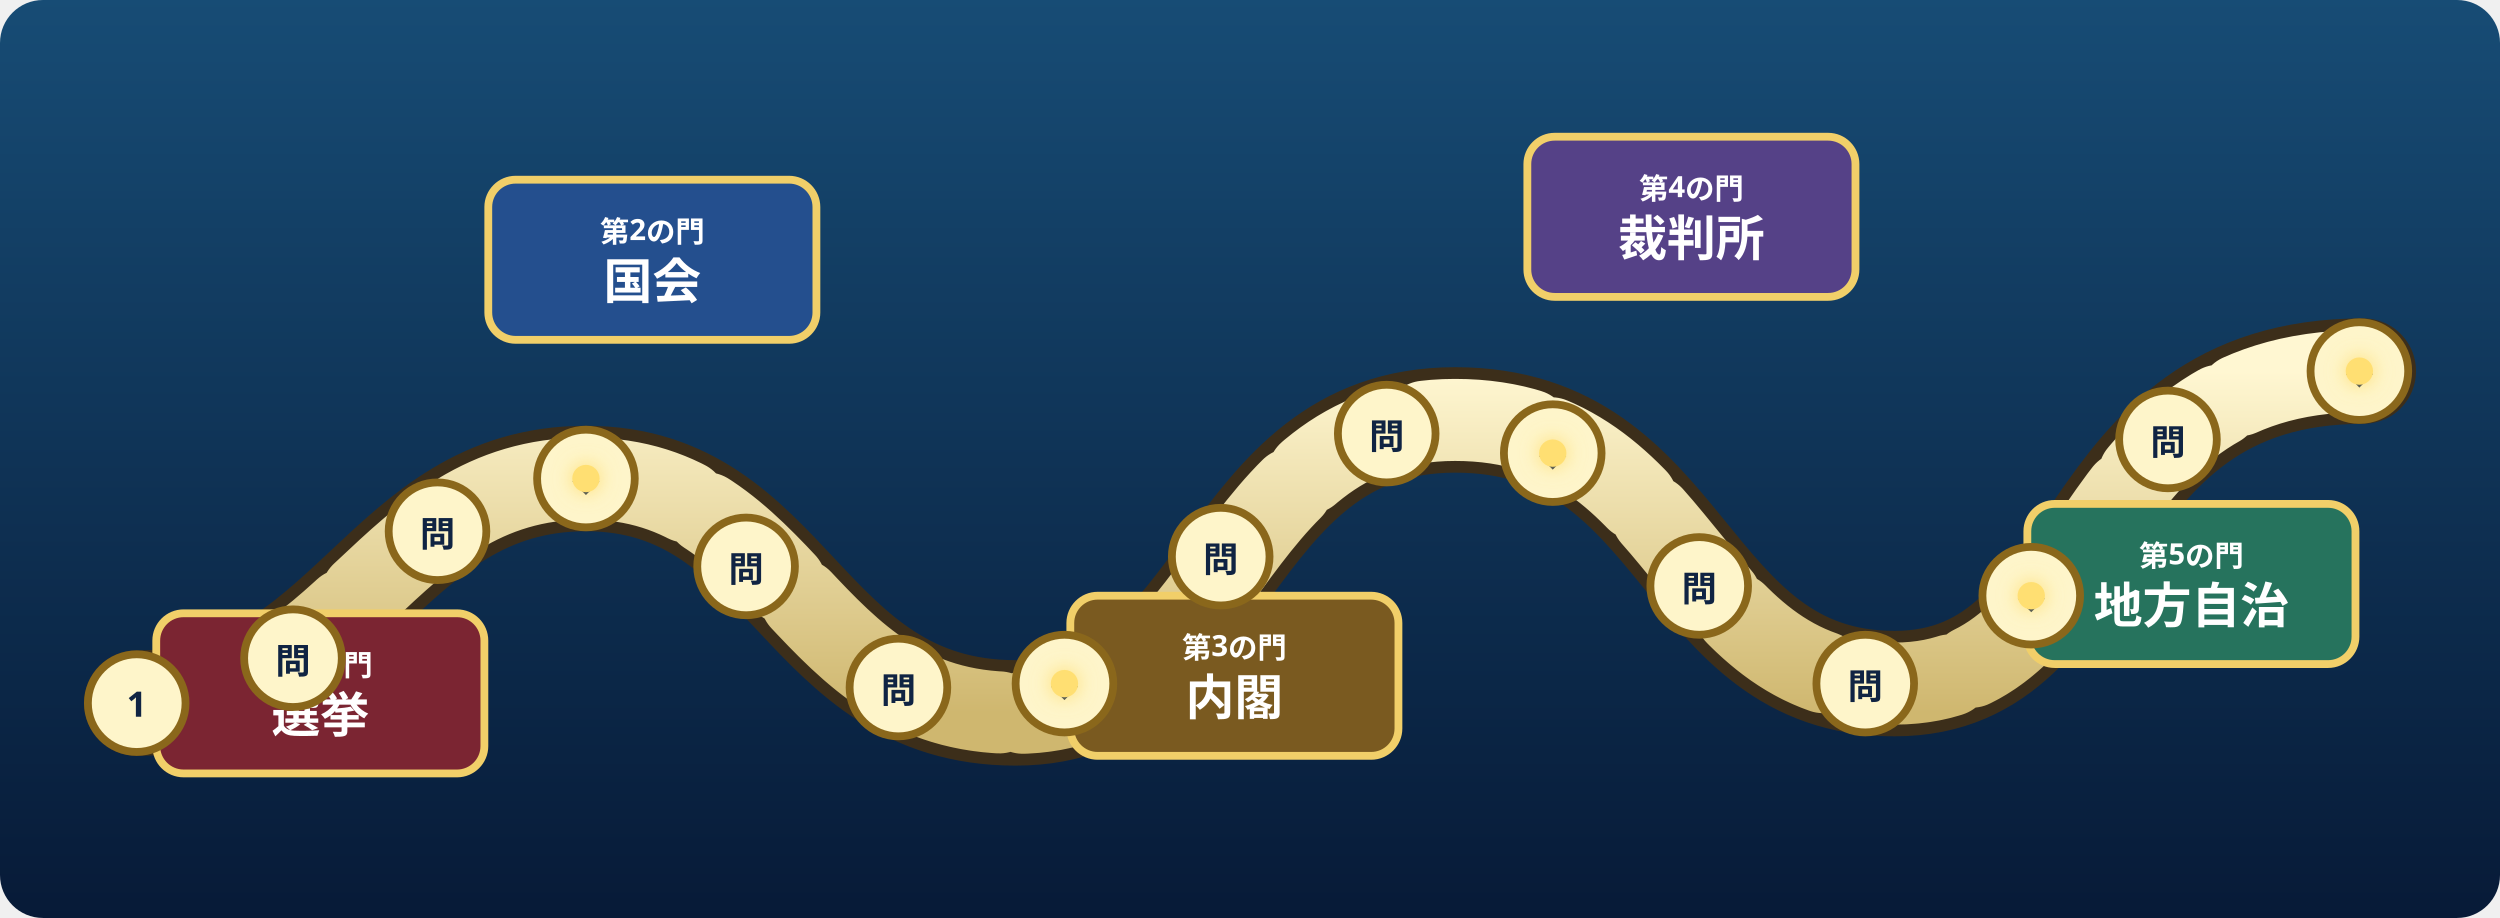
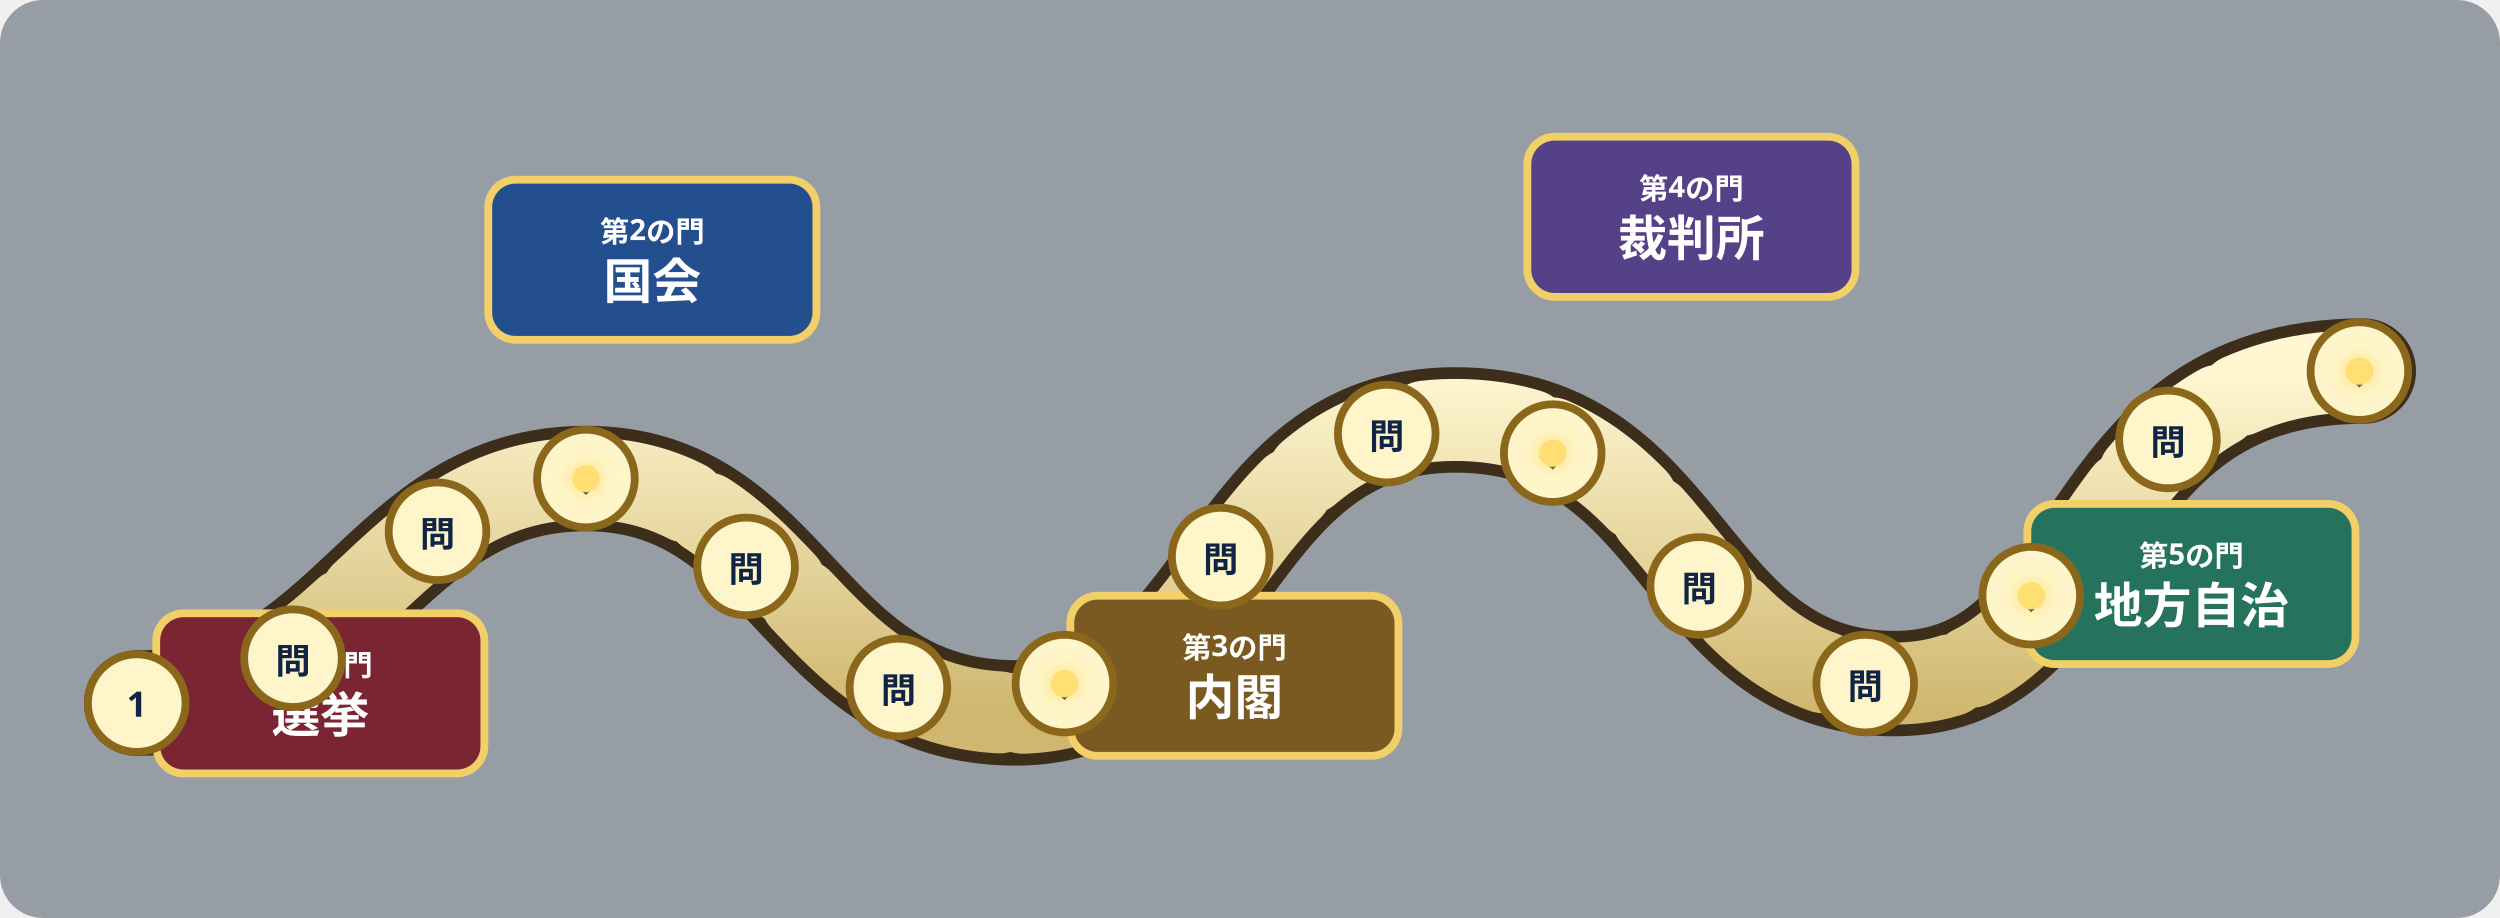
<svg xmlns="http://www.w3.org/2000/svg" viewBox="0 0 1280 470" role="img" aria-labelledby="title desc">
  <defs>
    <linearGradient id="sky" x2="0" y2="1">
      <stop stop-color="#174c75" />
      <stop offset="1" stop-color="#071a37" />
    </linearGradient>
    <linearGradient id="road" x2="0" y2="1">
      <stop stop-color="#fff7d2" />
      <stop offset="1" stop-color="#cfb76f" />
    </linearGradient>
    <filter id="glow">
      <feGaussianBlur stdDeviation="5" result="b" />
      <feMerge>
        <feMergeNode in="b" />
        <feMergeNode in="SourceGraphic" />
      </feMerge>
    </filter>
  </defs>
-   <rect width="1280" height="470" rx="22" fill="url(#sky)" />
+   <rect width="1280" height="470" rx="22" fill="#06152b" opacity=".38" />
  <path d="M70 360 C180 360 195 245 300 245 S410 365 520 365 S625 215 745 215 S860 350 970 350 S1060 190 1210 190" fill="none" stroke="#3c2e1a" stroke-width="54" stroke-linecap="round" />
  <path d="M70 360 C180 360 195 245 300 245 S410 365 520 365 S625 215 745 215 S860 350 970 350 S1060 190 1210 190" fill="none" stroke="url(#road)" stroke-width="42" stroke-linecap="round" stroke-dasharray="54 12" />
  <g font-family="sans-serif" text-anchor="middle" fill="#fff" font-weight="700">
    <g transform="translate(80 314)">
      <rect width="168" height="82" rx="14" fill="#7b2532" stroke="#f1cf69" stroke-width="4" />
      <text x="84" y="32" font-size="15">第1の門</text>
      <text x="84" y="61" font-size="25">選挙</text>
    </g>
    <g transform="translate(250 92)">
      <rect width="168" height="82" rx="14" fill="#244f8e" stroke="#f1cf69" stroke-width="4" />
      <text x="84" y="32" font-size="15">第2の門</text>
      <text x="84" y="61" font-size="25">国会</text>
    </g>
    <g transform="translate(548 305)">
      <rect width="168" height="82" rx="14" fill="#7a5a20" stroke="#f1cf69" stroke-width="4" />
      <text x="84" y="32" font-size="15">第3の門</text>
      <text x="84" y="61" font-size="25">内閣</text>
    </g>
    <g transform="translate(782 70)">
      <rect width="168" height="82" rx="14" fill="#554187" stroke="#f1cf69" stroke-width="4" />
      <text x="84" y="32" font-size="15">第4の門</text>
      <text x="84" y="61" font-size="25">裁判所</text>
    </g>
    <g transform="translate(1038 258)">
      <rect width="168" height="82" rx="14" fill="#26735d" stroke="#f1cf69" stroke-width="4" />
      <text x="84" y="32" font-size="15">第5の門</text>
      <text x="84" y="61" font-size="25">地方自治</text>
    </g>
  </g>
  <g fill="#fef5ca" stroke="#8a671b" stroke-width="4">
    <circle cx="70" cy="360" r="25" />
    <circle cx="150" cy="337" r="25" />
    <circle cx="224" cy="272" r="25" />
    <circle cx="300" cy="245" r="25" />
    <circle cx="382" cy="290" r="25" />
    <circle cx="460" cy="352" r="25" />
    <circle cx="545" cy="350" r="25" />
    <circle cx="625" cy="285" r="25" />
    <circle cx="710" cy="222" r="25" />
    <circle cx="795" cy="232" r="25" />
    <circle cx="870" cy="300" r="25" />
    <circle cx="955" cy="350" r="25" />
    <circle cx="1040" cy="305" r="25" />
    <circle cx="1110" cy="225" r="25" />
    <circle cx="1208" cy="190" r="25" />
  </g>
  <g font-family="sans-serif" text-anchor="middle" dominant-baseline="central" fill="#102443" font-weight="900" font-size="18">
    <text x="70" y="360">1</text>
    <text x="150" y="337">問</text>
    <text x="224" y="272">問</text>
    <text x="300" y="245">◆</text>
    <text x="382" y="290">問</text>
    <text x="460" y="352">問</text>
    <text x="545" y="350">◆</text>
    <text x="625" y="285">問</text>
    <text x="710" y="222">問</text>
    <text x="795" y="232">◆</text>
    <text x="870" y="300">問</text>
    <text x="955" y="350">問</text>
    <text x="1040" y="305">◆</text>
    <text x="1110" y="225">問</text>
    <text x="1208" y="190">◆</text>
  </g>
  <g filter="url(#glow)" fill="#ffdf72">
    <circle cx="300" cy="245" r="7" />
    <circle cx="545" cy="350" r="7" />
    <circle cx="795" cy="232" r="7" />
    <circle cx="1040" cy="305" r="7" />
    <circle cx="1208" cy="190" r="7" />
  </g>
</svg>
